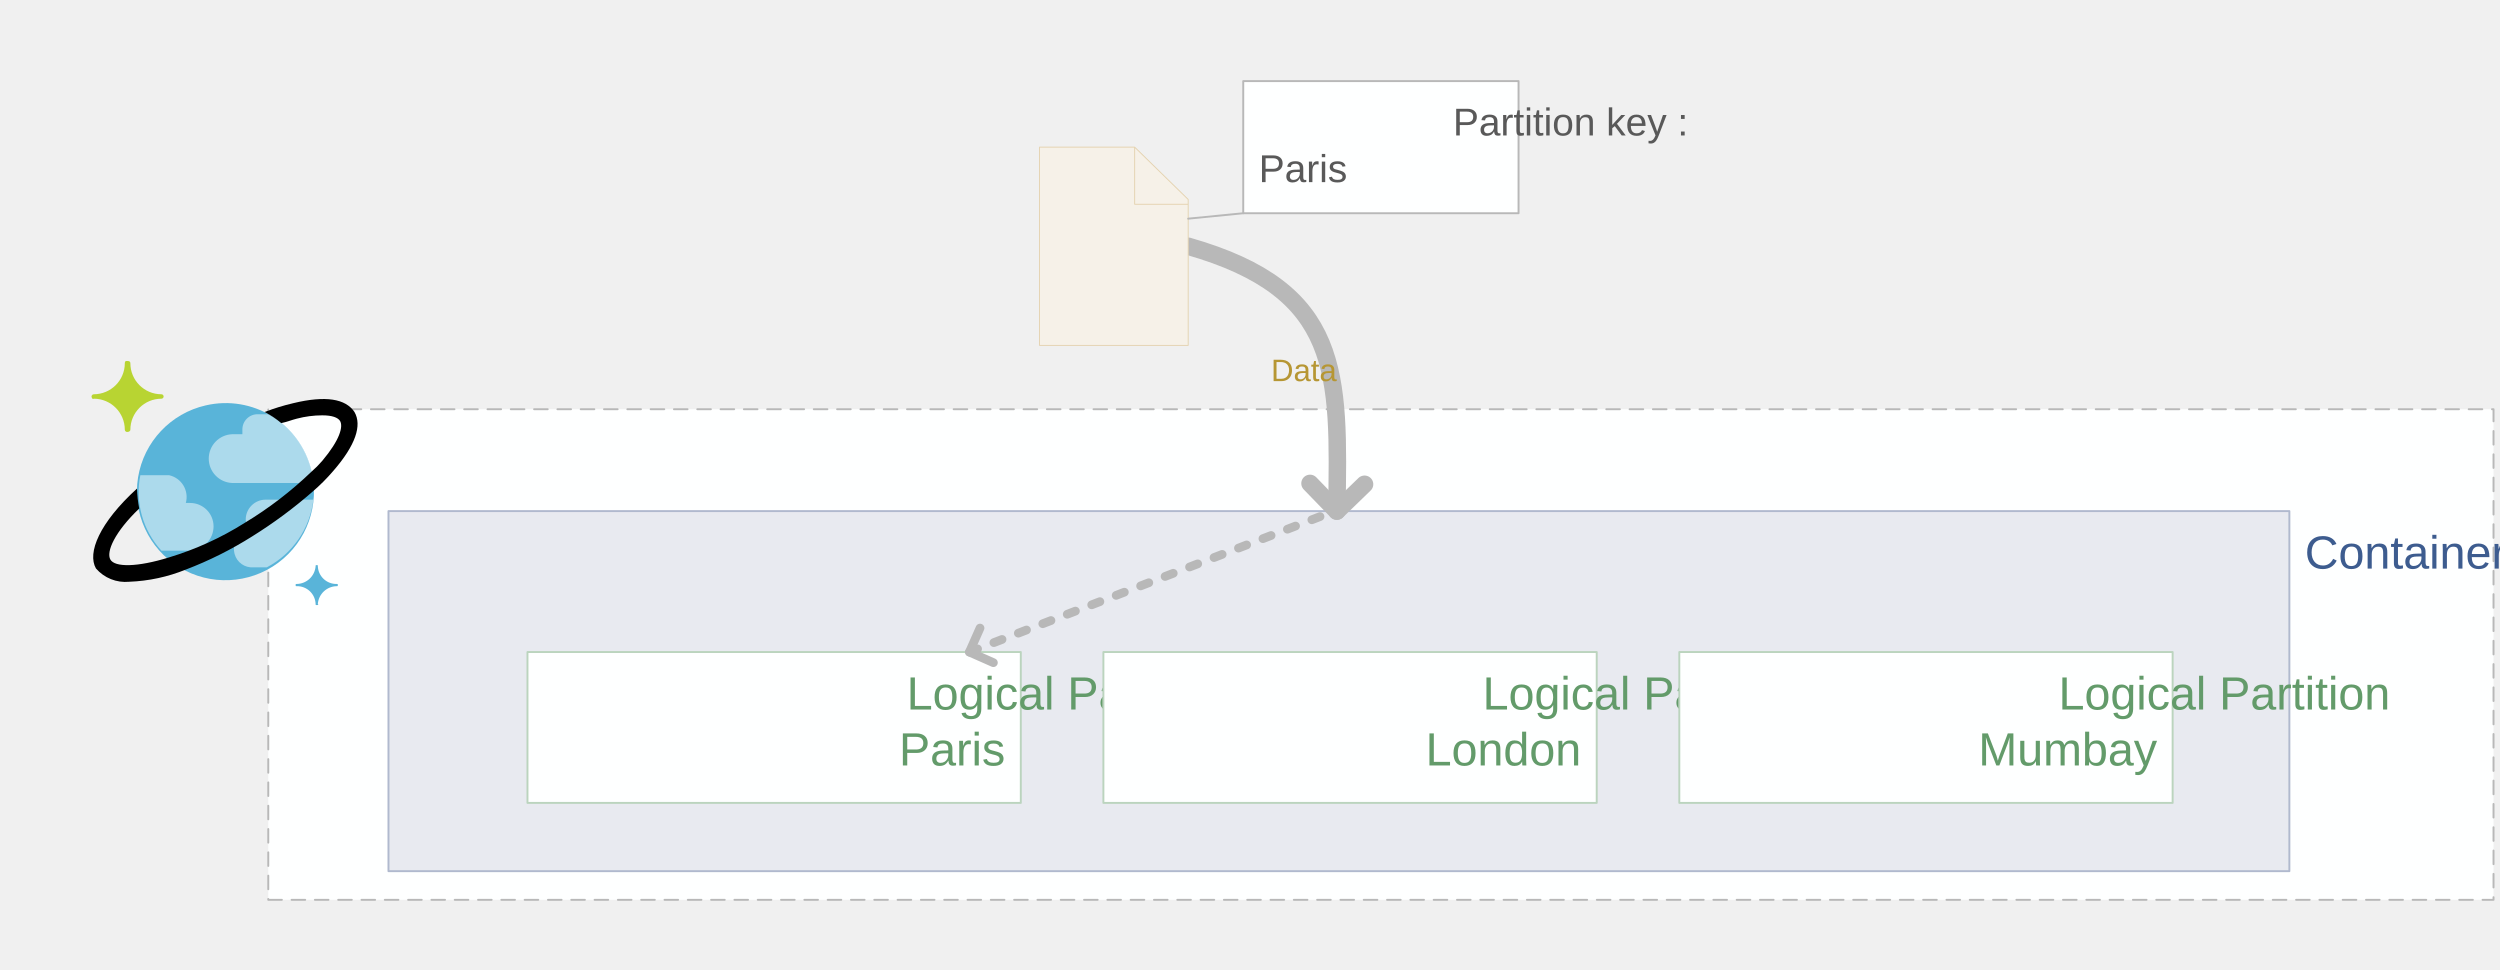
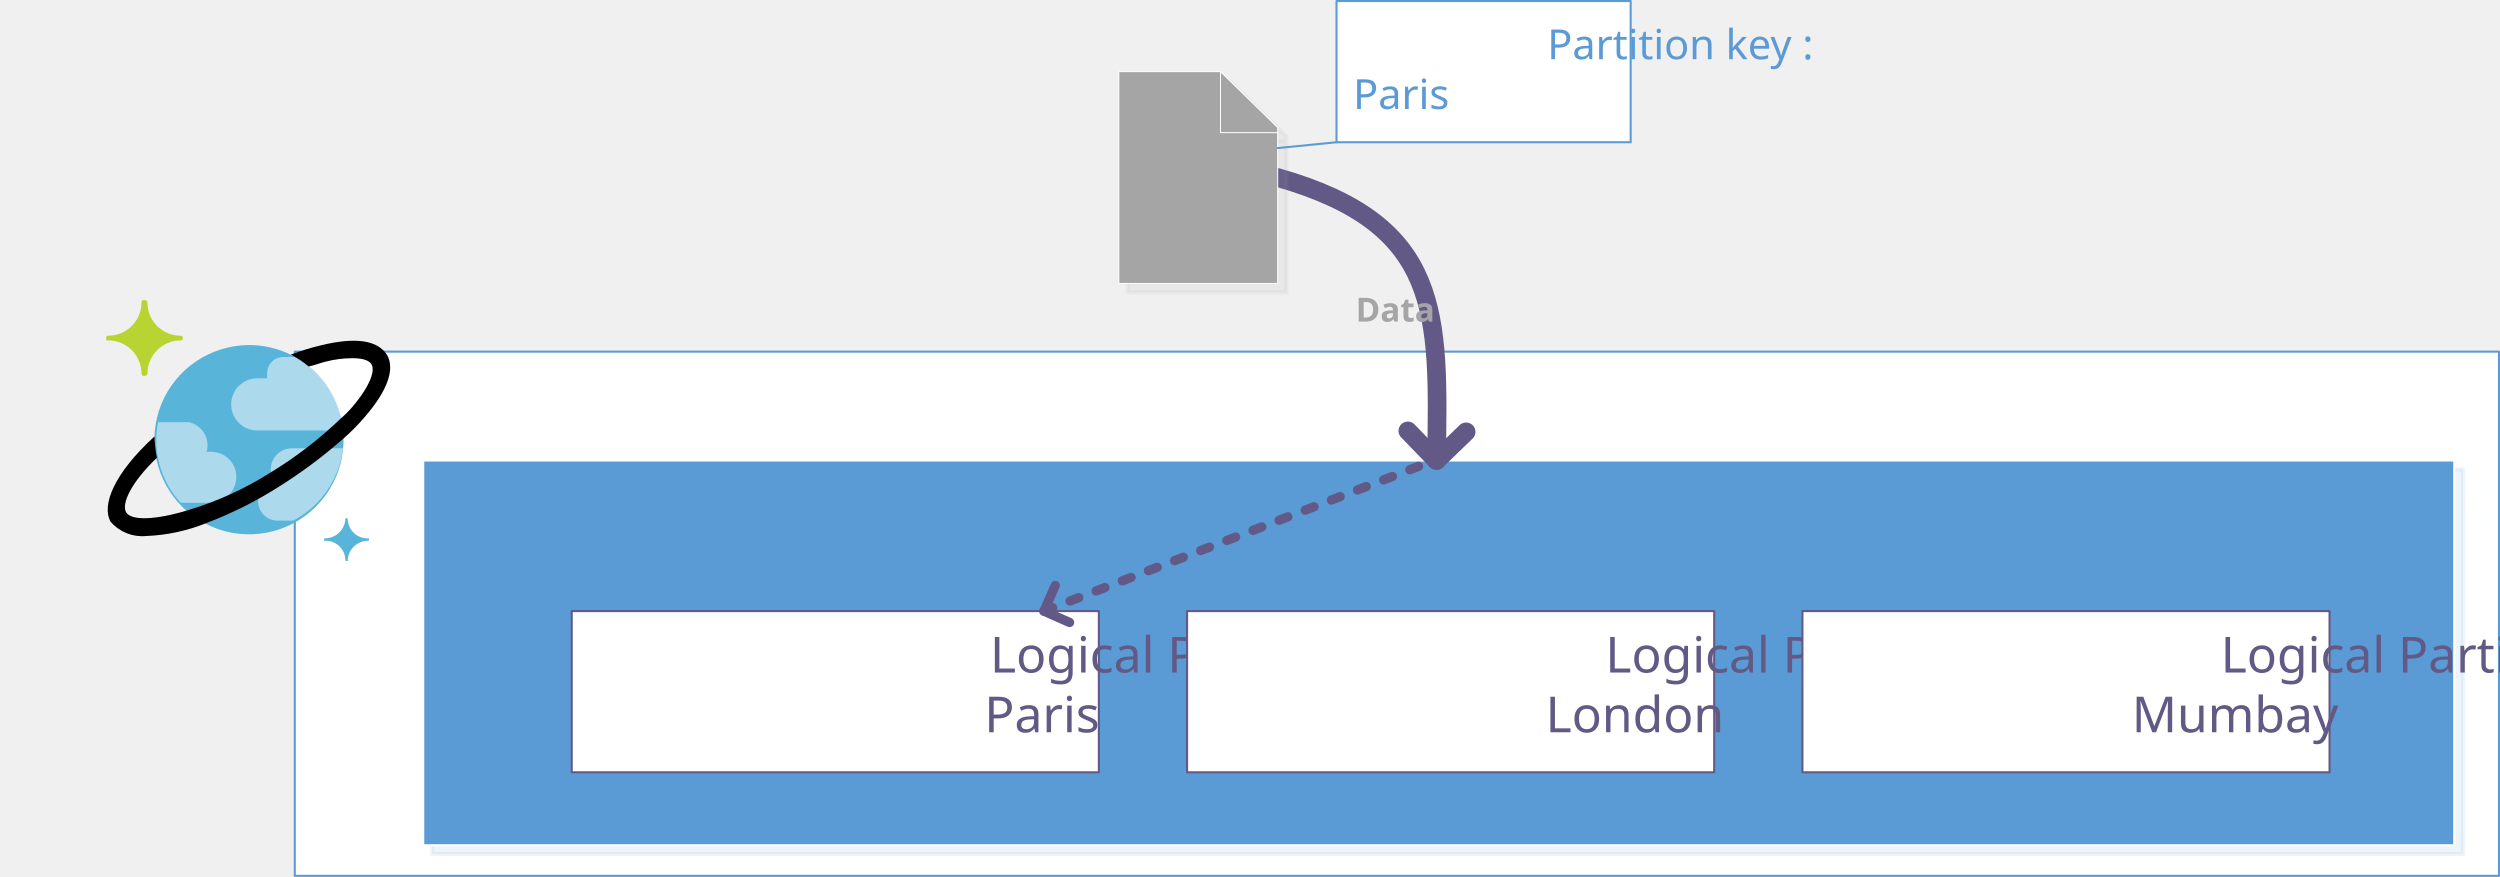
- <svg xmlns="http://www.w3.org/2000/svg" xmlns:ns1="http://schemas.microsoft.com/visio/2003/SVGExtensions/" xmlns:xlink="http://www.w3.org/1999/xlink" width="8.938in" height="3.467in" viewBox="0 0 643.542 249.628" xml:space="preserve" color-interpolation-filters="sRGB" class="st21">
-   <ns1:documentProperties ns1:langID="1036" ns1:metric="true" ns1:viewMarkup="false">
-     <ns1:userDefs>
-       <ns1:ud ns1:nameU="msvNoAutoConnect" ns1:val="VT0(1):26" />
-     </ns1:userDefs>
-   </ns1:documentProperties>
+ <svg xmlns="http://www.w3.org/2000/svg" xmlns:ns1="http://schemas.microsoft.com/visio/2003/SVGExtensions/" xmlns:xlink="http://www.w3.org/1999/xlink" width="8.365in" height="2.934in" viewBox="0 0 602.308 211.256" xml:space="preserve" color-interpolation-filters="sRGB" class="st24">
+   <ns1:documentProperties ns1:langID="1036" ns1:metric="true" ns1:viewMarkup="false" />
  <style type="text/css">
	
- 		.st1 {fill:#feffff;stroke:#b8b8b8;stroke-dasharray:3.5,2.5;stroke-linecap:round;stroke-linejoin:round;stroke-width:0.5}
- 		.st2 {fill:#595959;font-family:Arial;font-size:1em}
+ 		.st1 {fill:#ffffff;stroke:#5b9bd5;stroke-linecap:round;stroke-linejoin:round;stroke-width:0.5}
+ 		.st2 {fill:#5b9ad4;font-family:Calibri;font-size:1em}
		.st3 {fill:#59b4d9;stroke:none;stroke-linecap:butt;stroke-width:25.52}
		.st4 {fill:#ffffff;fill-opacity:0.5;stroke:none;stroke-linecap:butt;stroke-width:25.52}
		.st5 {fill:#b8d432;stroke:none;stroke-linecap:butt;stroke-width:25.52}
		.st6 {fill:#000000;stroke:none;stroke-linecap:butt;stroke-width:25.52}
- 		.st7 {fill:#e8eaf0;stroke:#b0b9ce;stroke-linecap:round;stroke-linejoin:round;stroke-width:0.5}
- 		.st8 {fill:#3d5c8f;font-family:Arial;font-size:1em}
- 		.st9 {fill:#feffff;stroke:#bbd4be;stroke-linecap:round;stroke-linejoin:round;stroke-width:0.5}
- 		.st10 {fill:#639b6a;font-family:Arial;font-size:1em}
- 		.st11 {font-size:1em}
- 		.st12 {marker-start:url(#mrkr1-36);stroke:#b8b8b8;stroke-dasharray:2.25,4.5;stroke-linecap:round;stroke-linejoin:round;stroke-width:2.25}
- 		.st13 {fill:#b8b8b8;fill-opacity:1;stroke:#b8b8b8;stroke-opacity:1;stroke-width:0.472}
- 		.st14 {marker-start:url(#mrkr1-42);stroke:#b8b8b8;stroke-linecap:round;stroke-linejoin:round;stroke-width:4.5}
- 		.st15 {fill:#b8b8b8;fill-opacity:1;stroke:#b8b8b8;stroke-opacity:1;stroke-width:0.641}
- 		.st16 {fill:#f6f1e8;stroke:#e4d2af;stroke-linecap:round;stroke-linejoin:round;stroke-width:0.24}
- 		.st17 {fill:#b69633;font-family:Arial;font-size:0.667em}
- 		.st18 {fill:#feffff}
- 		.st19 {stroke:#b8b8b8;stroke-linecap:round;stroke-linejoin:round;stroke-width:0.5}
- 		.st20 {fill:#595959;font-family:Arial;font-size:0.833em}
- 		.st21 {fill:none;fill-rule:evenodd;font-size:12px;overflow:visible;stroke-linecap:square;stroke-miterlimit:3}
+ 		.st7 {visibility:visible}
+ 		.st8 {fill:#5b9bd5;fill-opacity:0.098;stroke:#5b9bd5;stroke-linecap:round;stroke-linejoin:round;stroke-opacity:0.098}
+ 		.st9 {fill:#5b9bd5;stroke:#ffffff;stroke-linecap:round;stroke-linejoin:round;stroke-width:0.5}
+ 		.st10 {fill:#feffff;font-family:Calibri;font-size:1em;font-weight:bold}
+ 		.st11 {fill:#ffffff;stroke:#625986;stroke-linecap:round;stroke-linejoin:round;stroke-width:0.5}
+ 		.st12 {fill:#625985;font-family:Calibri;font-size:1em}
+ 		.st13 {font-size:1em}
+ 		.st14 {marker-start:url(#mrkr1-38);stroke:#625986;stroke-dasharray:2.25,4.5;stroke-linecap:round;stroke-linejoin:round;stroke-width:2.25}
+ 		.st15 {fill:#625986;fill-opacity:1;stroke:#625986;stroke-opacity:1;stroke-width:0.472}
+ 		.st16 {marker-start:url(#mrkr1-44);stroke:#625986;stroke-linecap:round;stroke-linejoin:round;stroke-width:4.5}
+ 		.st17 {fill:#625986;fill-opacity:1;stroke:#625986;stroke-opacity:1;stroke-width:0.641}
+ 		.st18 {fill:#a5a5a5;fill-opacity:0.098;stroke:#a5a5a5;stroke-linecap:round;stroke-linejoin:round;stroke-opacity:0.098}
+ 		.st19 {fill:#a5a5a5;stroke:#ffffff;stroke-linecap:round;stroke-linejoin:round;stroke-width:0.24}
+ 		.st20 {fill:#a5a5a5;font-family:Calibri;font-size:0.667em;font-weight:bold}
+ 		.st21 {fill:#ffffff}
+ 		.st22 {stroke:#5b9bd5;stroke-linecap:round;stroke-linejoin:round;stroke-width:0.5}
+ 		.st23 {fill:#5b9ad4;font-family:Calibri;font-size:0.833em}
+ 		.st24 {fill:none;fill-rule:evenodd;font-size:12px;overflow:visible;stroke-linecap:square;stroke-miterlimit:3}
	
	</style>
  <defs id="Markers">
    <g id="lend1">
      <path d="M 1 -1 L 0 0 L 1 1 " style="stroke-linecap:round;stroke-linejoin:round;fill:none" />
    </g>
-     <marker id="mrkr1-36" class="st13" ns1:arrowType="1" ns1:arrowSize="2" orient="auto" markerUnits="strokeWidth" overflow="visible">
+     <marker id="mrkr1-38" class="st15" ns1:arrowType="1" ns1:arrowSize="2" orient="auto" markerUnits="strokeWidth" overflow="visible">
      <use xlink:href="#lend1" transform="scale(2.12) " />
    </marker>
-     <marker id="mrkr1-42" class="st15" ns1:arrowType="1" ns1:arrowSize="2" orient="auto" markerUnits="strokeWidth" overflow="visible">
+     <marker id="mrkr1-44" class="st17" ns1:arrowType="1" ns1:arrowSize="2" orient="auto" markerUnits="strokeWidth" overflow="visible">
      <use xlink:href="#lend1" transform="scale(1.56) " />
    </marker>
  </defs>
-   <g ns1:mID="208" ns1:index="12" ns1:groupContext="foregroundPage">
-     <ns1:userDefs>
-       <ns1:ud ns1:nameU="msvThemeOrder" ns1:val="VT0(1):26" />
-     </ns1:userDefs>
+   <g ns1:mID="0" ns1:index="1" ns1:groupContext="foregroundPage">
    <ns1:pageProperties ns1:drawingScale="0.0393701" ns1:pageScale="0.0393701" ns1:drawingUnits="24" ns1:shadowOffsetX="8.50394" ns1:shadowOffsetY="-8.50394" />
-     <ns1:layer ns1:name="Conteneur" ns1:index="0" />
-     <ns1:layer ns1:name="Lien" ns1:index="1" />
-     <ns1:layer ns1:name="Diagramme de flux" ns1:index="2" />
-     <ns1:layer ns1:name="Légende" ns1:index="3" />
-     <g id="shape123-1" ns1:mID="123" ns1:groupContext="shape" transform="translate(69.0555,-18)">
+     <ns1:layer ns1:name="Lien" ns1:index="0" />
+     <ns1:layer ns1:name="Diagramme de flux" ns1:index="1" />
+     <ns1:layer ns1:name="Légende" ns1:index="2" />
+     <g id="shape123-1" ns1:mID="123" ns1:groupContext="shape" transform="translate(71.0188,-0.25)">
      <ns1:textBlock ns1:margins="rect(4,4,4,4)" ns1:tabSpace="42.5197" ns1:verticalAlign="0" />
-       <ns1:textRect cx="286.409" cy="186.486" width="572.82" height="126.283" />
-       <path d="M0 249.63 L572.82 249.63 L572.82 123.34 L0 123.34 L0 249.63 Z" class="st1" />
-       <text x="517.45" y="138.14" class="st2" ns1:langID="1036">
+       <ns1:textRect cx="265.519" cy="148.114" width="531.04" height="126.283" />
+       <rect x="0" y="84.972" width="531.039" height="126.283" class="st1" />
+       <text x="481.42" y="99.77" class="st2" ns1:langID="1036">
        <ns1:paragraph ns1:horizAlign="2" />
        <ns1:tabList />Database</text>
    </g>
-     <g id="group115-4" transform="translate(22.4146,-93.8773)" ns1:mID="115" ns1:groupContext="group">
+     <g id="group115-4" transform="translate(24.3779,-76.1273)" ns1:mID="115" ns1:groupContext="group">
      <g id="group116-5" ns1:mID="116" ns1:groupContext="group">
        <g id="shape117-6" ns1:mID="117" ns1:groupContext="shape" transform="translate(23.7364,-9.73199)">
-           <path d="M33.95 224.52 A22.789 22.789 0 1 1 6.82 207.96 A22.704 22.704 0 0 1 33.95 224.52 Z" class="st3" />
+           <path d="M33.95 186.15 A22.789 22.789 0 1 1 6.82 169.58 A22.704 22.704 0 0 1 33.95 186.15 Z" class="st3" />
        </g>
        <g id="shape118-8" ns1:mID="118" ns1:groupContext="shape" transform="translate(13.7079,-9.70977)">
-           <path d="M18.85 239.06 A6.031 6.031 -180 0 0 12.85 233.06 L11.71 233.06 A5.754 5.754 -180 0 0 7.43 225.92          L0 225.92 A22.275 22.275 -180 0 0 5.43 245.34 L12.85 245.34 A6.283 6.283 -180 0 0 18.85 239.06          ZM26.27 214.22 L26.27 215.36 L23.7 215.36 A6.283 6.283 -180 0 0 23.7 227.92 L44.55 227.92 A21.773          21.773 -180 0 0 32.84 210.22 L30.27 210.22 A3.904 3.904 -180 0 0 26.27 214.22 ZM44.55 232.21          L32.27 232.21 A5.12 5.12 -180 0 0 27.13 237.35 A8.339 8.339 -180 0 0 27.7 239.92 A5.175          5.175 -180 0 0 24.27 246.2 A4.658 4.658 -180 0 0 29.13 249.63 L32.56 249.63 A22.695 22.695          -180 0 0 44.55 232.21 Z" class="st4" />
+           <path d="M18.85 200.69 A6.031 6.031 -180 0 0 12.85 194.69 L11.71 194.69 A5.754 5.754 -180 0 0 7.43 187.55          L0 187.55 A22.275 22.275 -180 0 0 5.43 206.97 L12.85 206.97 A6.283 6.283 -180 0 0 18.85 200.69          ZM26.27 175.84 L26.27 176.99 L23.7 176.99 A6.283 6.283 -180 0 0 23.7 189.55 L44.55 189.55 A21.773          21.773 -180 0 0 32.84 171.85 L30.27 171.85 A3.904 3.904 -180 0 0 26.27 175.84 ZM44.55 193.84          L32.27 193.84 A5.12 5.12 -180 0 0 27.13 198.98 A8.339 8.339 -180 0 0 27.7 201.55 A5.175          5.175 -180 0 0 24.27 207.83 A4.658 4.658 -180 0 0 29.13 211.26 L32.56 211.26 A22.695 22.695          -180 0 0 44.55 193.84 Z" class="st4" />
        </g>
        <g id="shape119-10" ns1:mID="119" ns1:groupContext="shape" transform="translate(1.14233,-44.5507)">
-           <path d="M9.14 249.63 a0.614 0.614 0 0 1 -0.571 -0.571 A7.996 7.996 -180 0 0 0.57 241.06 C0.29 241.35          0 240.77 0 240.49 a0.614 0.614 0 0 1 0.571 -0.571 A7.996 7.996 -180 0 0 8.57 231.92 C8.57          231.35 8.85 231.35 9.14 231.35 C9.42 231.35 10 231.35 10 231.92 A7.996 7.996 -180 0 0 17.99          239.92 a0.571 0.571 0 0 1 0 1.142 A7.996 7.996 -180 0 0 10 249.06 C10 249.34 9.71 249.63          9.14 249.63 Z" class="st5" />
+           <path d="M9.14 211.26 a0.614 0.614 0 0 1 -0.571 -0.571 A7.996 7.996 -180 0 0 0.57 202.69 C0.29 202.97          0 202.4 0 202.12 a0.614 0.614 0 0 1 0.571 -0.571 A7.996 7.996 -180 0 0 8.57 193.55 C8.57          192.98 8.85 192.98 9.14 192.98 C9.42 192.98 10 192.98 10 193.55 A7.996 7.996 -180 0 0 17.99          201.55 a0.571 0.571 0 0 1 0 1.142 A7.996 7.996 -180 0 0 10 210.68 C10 210.97 9.71 211.26          9.14 211.26 Z" class="st5" />
        </g>
        <g id="shape120-12" ns1:mID="120" ns1:groupContext="shape" transform="translate(53.6893,-1.13687E-13)">
-           <path d="M5.43 249.63 C5.14 249.63 5.14 249.63 5.14 249.34 A4.758 4.758 -180 0 0 0.29 244.77 C0 244.77 0          244.77 0 244.49 C0 244.2 0 244.2 0.29 244.2 A4.955 4.955 -180 0 0 5.14 239.63 C5.14 239.35 5.14          239.35 5.43 239.35 C5.71 239.35 5.71 239.35 5.71 239.63 A4.758 4.758 -180 0 0 10.57 244.2 C10.85          244.2 10.85 244.2 10.85 244.49 C10.85 244.77 10.85 244.77 10.57 244.77 A4.955 4.955 -180 0 0          5.71 249.34 C6 249.63 5.71 249.63 5.43 249.63 Z" class="st3" />
+           <path d="M5.43 211.26 C5.14 211.26 5.14 211.26 5.14 210.97 A4.758 4.758 -180 0 0 0.29 206.4 C0 206.4 0 206.4          0 206.12 C0 205.83 0 205.83 0.29 205.83 A4.955 4.955 -180 0 0 5.14 201.26 C5.14 200.97 5.14          200.97 5.43 200.97 C5.71 200.97 5.71 200.97 5.71 201.26 A4.758 4.758 -180 0 0 10.57 205.83 C10.85          205.83 10.85 205.83 10.85 206.12 C10.85 206.4 10.85 206.4 10.57 206.4 A4.955 4.955 -180 0 0          5.71 210.97 C6 211.26 5.71 211.26 5.43 211.26 Z" class="st3" />
        </g>
        <g id="shape121-14" ns1:mID="121" ns1:groupContext="shape" transform="translate(0,-5.99721)">
-           <path d="M68.83 205.93 C66.54 202.51 61.4 201.65 53.12 203.65 A56.408 56.408 -180 0 0 45.69 205.93 A22.381          22.381 0 0 1 49.98 208.79 C51.4 208.5 52.83 207.93 53.97 207.65 A25.928 25.928 0 0 1 60.54 206.79          C63.11 206.79 64.54 207.36 65.11 208.22 C65.97 209.65 65.11 213.07 60.54 218.5 A26.925 26.925          0 0 1 57.69 221.36 A97.32 97.32 0 0 1 40.55 234.49 A79.677 79.677 0 0 1 21.13 243.35 C12.85          245.92 7.14 245.92 6 243.92 C4.85 241.92 7.14 236.78 13.42 230.78 A31.468 31.468 0 0 1 12.85 225.64          C3.14 234.49 0 242.2 2.28 246.2 A10.024 10.024 -180 0 0 10.85 249.63 A42.971 42.971 -180 0 0          25.42 246.49 A96.027 96.027 -180 0 0 42.55 237.92 A119.57 119.57 -180 0 0 57.97 226.5 A48.675          48.675 -180 0 0 63.4 221.07 C69.11 214.5 70.82 209.36 68.83 205.93 Z" class="st6" />
+           <path d="M68.83 167.56 C66.54 164.13 61.4 163.28 53.12 165.28 A56.408 56.408 -180 0 0 45.69 167.56 A22.381          22.381 0 0 1 49.98 170.42 C51.4 170.13 52.83 169.56 53.97 169.28 A25.928 25.928 0 0 1 60.54 168.42          C63.11 168.42 64.54 168.99 65.11 169.85 C65.97 171.27 65.11 174.7 60.54 180.13 A26.925 26.925          0 0 1 57.69 182.98 A97.32 97.32 0 0 1 40.55 196.12 A79.677 79.677 0 0 1 21.13 204.97 C12.85          207.54 7.14 207.54 6 205.54 C4.85 203.55 7.14 198.4 13.42 192.41 A31.468 31.468 0 0 1 12.85 187.27          C3.14 196.12 0 203.83 2.28 207.83 A10.024 10.024 -180 0 0 10.85 211.26 A42.971 42.971 -180 0          0 25.42 208.11 A96.027 96.027 -180 0 0 42.55 199.55 A119.57 119.57 -180 0 0 57.97 188.12 A48.675          48.675 -180 0 0 63.4 182.7 C69.11 176.13 70.82 170.99 68.83 167.56 Z" class="st6" />
        </g>
      </g>
    </g>
-     <g id="shape135-16" ns1:mID="135" ns1:groupContext="shape" transform="translate(99.9999,-25.3701)">
+     <g id="shape135-16" ns1:mID="135" ns1:groupContext="shape" transform="translate(101.963,-7.62008)">
      <ns1:textBlock ns1:margins="rect(4,4,4,4)" ns1:tabSpace="42.5197" ns1:verticalAlign="0" />
-       <ns1:textRect cx="244.661" cy="203.282" width="489.33" height="92.693" />
-       <rect x="0" y="156.935" width="489.323" height="92.693" class="st7" />
-       <text x="433.29" y="171.74" class="st8" ns1:langID="1036">
+       <ns1:textRect cx="244.661" cy="164.909" width="489.33" height="92.693" />
+       <g id="shadow135-17" ns1:groupContext="shadow" ns1:shadowOffsetX="2.12399" ns1:shadowOffsetY="-2.12399" ns1:shadowType="1" transform="matrix(1,0,0,1,2.12399,2.12399)" class="st7">
+         <rect x="0" y="118.563" width="489.323" height="92.693" class="st8" />
+       </g>
+       <rect x="0" y="118.563" width="489.323" height="92.693" class="st9" />
+       <text x="436.3" y="133.36" class="st10" ns1:langID="1036">
        <ns1:paragraph ns1:horizAlign="2" />
        <ns1:tabList />Container</text>
    </g>
-     <g id="shape136-19" ns1:mID="136" ns1:groupContext="shape" transform="translate(135.779,-42.9449)">
+     <g id="shape136-21" ns1:mID="136" ns1:groupContext="shape" transform="translate(137.743,-25.1949)">
      <ns1:textBlock ns1:margins="rect(4,4,4,4)" ns1:tabSpace="42.5197" ns1:verticalAlign="0" />
-       <ns1:textRect cx="63.496" cy="230.211" width="127" height="38.835" />
-       <rect x="0" y="210.793" width="126.992" height="38.835" class="st9" />
-       <text x="37.61" y="225.59" class="st10" ns1:langID="1036">
+       <ns1:textRect cx="63.496" cy="191.839" width="127" height="38.835" />
+       <rect x="0" y="172.421" width="126.992" height="38.835" class="st11" />
+       <text x="44.62" y="187.22" class="st12" ns1:langID="1036">
        <ns1:paragraph ns1:horizAlign="2" />
        <ns1:tabList />Logical Partition<ns1:newlineChar />
-         <tspan x="95.65" dy="1.2em" class="st11">Paris</tspan>
+         <tspan x="99.41" dy="1.2em" class="st13">Paris</tspan>
      </text>
    </g>
-     <g id="shape137-23" ns1:mID="137" ns1:groupContext="shape" transform="translate(284.031,-42.9449)">
+     <g id="shape137-25" ns1:mID="137" ns1:groupContext="shape" transform="translate(285.995,-25.1949)">
      <ns1:textBlock ns1:margins="rect(4,4,4,4)" ns1:tabSpace="42.5197" ns1:verticalAlign="0" />
-       <ns1:textRect cx="63.496" cy="230.211" width="127" height="38.835" />
-       <rect x="0" y="210.793" width="126.992" height="38.835" class="st9" />
-       <text x="37.61" y="225.59" class="st10" ns1:langID="1036">
+       <ns1:textRect cx="63.496" cy="191.839" width="127" height="38.835" />
+       <rect x="0" y="172.421" width="126.992" height="38.835" class="st11" />
+       <text x="44.62" y="187.22" class="st12" ns1:langID="1036">
        <ns1:paragraph ns1:horizAlign="2" />
        <ns1:tabList />Logical Partition<ns1:newlineChar />
-         <tspan x="82.95" dy="1.2em" class="st11">London</tspan>
+         <tspan x="86.38" dy="1.2em" class="st13">London</tspan>
      </text>
    </g>
-     <g id="shape138-27" ns1:mID="138" ns1:groupContext="shape" transform="translate(432.283,-42.9449)">
+     <g id="shape138-29" ns1:mID="138" ns1:groupContext="shape" transform="translate(434.247,-25.1949)">
      <ns1:textBlock ns1:margins="rect(4,4,4,4)" ns1:tabSpace="42.5197" ns1:verticalAlign="0" />
-       <ns1:textRect cx="63.496" cy="230.211" width="127" height="38.835" />
-       <rect x="0" y="210.793" width="126.992" height="38.835" class="st9" />
-       <text x="37.61" y="225.59" class="st10" ns1:langID="1036">
+       <ns1:textRect cx="63.496" cy="191.839" width="127" height="38.835" />
+       <rect x="0" y="172.421" width="126.992" height="38.835" class="st11" />
+       <text x="44.62" y="187.22" class="st12" ns1:langID="1036">
        <ns1:paragraph ns1:horizAlign="2" />
        <ns1:tabList />Logical Partition<ns1:newlineChar />
-         <tspan x="76.98" dy="1.2em" class="st11">Mumbay</tspan>
+         <tspan x="79.36" dy="1.2em" class="st13">Mumbay</tspan>
      </text>
    </g>
-     <g id="shape127-31" ns1:mID="127" ns1:groupContext="shape" ns1:layerMember="1" transform="translate(249.543,-81.7795)">
-       <path d="M0 249.63 L93.93 213.34" class="st12" />
+     <g id="shape127-33" ns1:mID="127" ns1:groupContext="shape" ns1:layerMember="0" transform="translate(251.506,-64.0295)">
+       <path d="M0 211.26 L93.93 174.97" class="st14" />
    </g>
-     <g id="shape124-37" ns1:mID="124" ns1:groupContext="shape" ns1:layerMember="1" transform="translate(344.126,-118.063)">
-       <path d="M0 249.63 C0.57 214.05 1.42 192.79 -38.27 181.45" class="st14" />
+     <g id="shape124-39" ns1:mID="124" ns1:groupContext="shape" ns1:layerMember="0" transform="translate(346.089,-100.313)">
+       <path d="M0 211.26 C0.57 175.68 1.42 154.42 -38.27 143.08" class="st16" />
    </g>
-     <g id="group140-43" transform="translate(267.59,-160.724)" ns1:mID="140" ns1:groupContext="group" ns1:layerMember="2">
+     <g id="group140-45" transform="translate(269.554,-142.974)" ns1:mID="140" ns1:groupContext="group" ns1:layerMember="1">
      <ns1:custProps>
        <ns1:cp ns1:nameU="BpmnId" ns1:lbl="ID" ns1:prompt="" ns1:type="0" ns1:format="" ns1:sortKey="" ns1:invis="true" ns1:ask="false" ns1:langID="1036" ns1:cal="0" ns1:val="VT4()" />
        <ns1:cp ns1:nameU="BpmnCategories" ns1:lbl="Catégories" ns1:prompt="" ns1:type="0" ns1:format="" ns1:sortKey="" ns1:invis="false" ns1:ask="false" ns1:langID="1036" ns1:cal="0" ns1:val="VT4()" />
        <ns1:cp ns1:nameU="BpmnDocumentation" ns1:lbl="Documentation" ns1:prompt="" ns1:type="0" ns1:format="" ns1:sortKey="" ns1:invis="false" ns1:ask="false" ns1:langID="1036" ns1:cal="0" ns1:val="VT4()" />
        <ns1:cp ns1:nameU="BpmnArtifactType" ns1:lbl="TypeArtefact" ns1:prompt="" ns1:type="1" ns1:format="Objet de données;Groupe;Annotation" ns1:sortKey="" ns1:invis="true" ns1:ask="false" ns1:langID="1036" ns1:cal="0" ns1:val="VT4(Objet de données)" />
        <ns1:cp ns1:nameU="BpmnName" ns1:lbl="Nom" ns1:prompt="" ns1:type="0" ns1:format="" ns1:sortKey="" ns1:invis="true" ns1:ask="false" ns1:langID="1036" ns1:cal="0" ns1:val="VT4()" />
        <ns1:cp ns1:nameU="BpmnState" ns1:lbl="État" ns1:prompt="" ns1:type="0" ns1:format="" ns1:sortKey="" ns1:invis="false" ns1:ask="false" ns1:langID="1036" ns1:cal="0" ns1:val="VT4()" />
        <ns1:cp ns1:nameU="BpmnText" ns1:lbl="Texte " ns1:prompt="" ns1:type="0" ns1:format="" ns1:sortKey="" ns1:invis="true" ns1:ask="false" ns1:langID="1036" ns1:cal="0" ns1:val="VT4()" />
        <ns1:cp ns1:nameU="BpmnCategoryRef" ns1:lbl="RéfCatégorie" ns1:prompt="" ns1:type="0" ns1:format="" ns1:sortKey="" ns1:invis="true" ns1:ask="false" ns1:langID="1036" ns1:cal="0" ns1:val="VT4()" />
        <ns1:cp ns1:nameU="BpmnElementType" ns1:lbl="TypeÉlément" ns1:prompt="" ns1:type="1" ns1:format="Sous-processus;Événement;Passerelle;Diagramme de processus;Liste de ressources;Allée;Artefact;Objet de liaison" ns1:sortKey="" ns1:invis="true" ns1:ask="false" ns1:langID="1036" ns1:cal="0" ns1:val="VT4(Artefact)" />
        <ns1:cp ns1:nameU="BpmnCollection" ns1:lbl="Collection" ns1:prompt="" ns1:type="3" ns1:format="" ns1:sortKey="" ns1:invis="false" ns1:ask="false" ns1:langID="1036" ns1:cal="0" ns1:val="VT0(0):5" />
        <ns1:cp ns1:nameU="BpmnName" ns1:lbl="" ns1:prompt="" ns1:type="0" ns1:format="" ns1:sortKey="" ns1:invis="false" ns1:ask="false" ns1:langID="0" ns1:cal="0" ns1:val="VT4(Data)" />
        <ns1:cp ns1:nameU="BpmnText" ns1:lbl="" ns1:prompt="" ns1:type="0" ns1:format="" ns1:sortKey="" ns1:invis="false" ns1:ask="false" ns1:langID="0" ns1:cal="0" ns1:val="VT4(Data)" />
        <ns1:cp ns1:nameU="BpmnCategoryRef" ns1:lbl="" ns1:prompt="" ns1:type="0" ns1:format="" ns1:sortKey="" ns1:invis="false" ns1:ask="false" ns1:langID="0" ns1:cal="0" ns1:val="VT4(Data)" />
      </ns1:custProps>
      <ns1:userDefs>
        <ns1:ud ns1:nameU="msvShapeCategories" ns1:prompt="" ns1:val="VT4(Data Object)" />
        <ns1:ud ns1:nameU="visVersion" ns1:prompt="" ns1:val="VT0(15):26" />
      </ns1:userDefs>
-       <g id="shape141-44" ns1:mID="141" ns1:groupContext="shape" ns1:layerMember="2">
-         <path d="M38.27 213.3 L24.49 213.3 L24.49 198.6 L0 198.6 L0 249.63 L38.27 249.63 L38.27 213.3 ZM38.27 212.07 L24.49         198.6 L24.49 213.3 L38.27 213.3 L38.27 212.07 Z" class="st16" />
+       <g id="shape141-46" ns1:mID="141" ns1:groupContext="shape" ns1:layerMember="1">
+         <g id="shadow141-47" ns1:groupContext="shadow" ns1:shadowOffsetX="2.12399" ns1:shadowOffsetY="-2.12399" ns1:shadowType="1" transform="matrix(1,0,0,1,2.12399,2.12399)" class="st7">
+           <path d="M38.27 174.93 L24.49 174.93 L24.49 160.23 L0 160.23 L0 211.26 L38.27 211.26 L38.27 174.93 ZM38.27 173.7          L24.49 160.23 L24.49 174.93 L38.27 174.93 L38.27 173.7 Z" class="st18" />
+         </g>
+         <path d="M38.27 174.93 L24.49 174.93 L24.49 160.23 L0 160.23 L0 211.26 L38.27 211.26 L38.27 174.93 ZM38.27 173.7         L24.49 160.23 L24.49 174.93 L38.27 174.93 L38.27 173.7 Z" class="st19" />
      </g>
-       <g id="shape142-46" ns1:mID="142" ns1:groupContext="shape" ns1:layerMember="2" transform="translate(16.7421,-5.68434E-14)">
+       <g id="shape142-50" ns1:mID="142" ns1:groupContext="shape" ns1:layerMember="1" transform="translate(16.7421,-5.68434E-14)">
				</g>
-       <g id="shape140-48" ns1:mID="140" ns1:groupContext="groupContent" ns1:layerMember="2">
+       <g id="shape140-52" ns1:mID="140" ns1:groupContext="groupContent" ns1:layerMember="1">
        <ns1:textBlock ns1:margins="rect(2,2,2,2)" ns1:tabSpace="42.5197" ns1:verticalAlign="0" />
-         <ns1:textRect cx="19.134" cy="256.43" width="23.13" height="13.604" />
-         <text x="10.68" y="258.83" class="st17" ns1:langID="1036">
+         <ns1:textRect cx="19.134" cy="218.058" width="21.53" height="13.604" />
+         <text x="11.28" y="220.46" class="st20" ns1:langID="1036">
          <ns1:paragraph ns1:horizAlign="1" />
          <ns1:tabList />Data</text>
      </g>
    </g>
-     <g id="shape144-50" ns1:mID="144" ns1:groupContext="shape" ns1:layerMember="3" transform="translate(320.031,-194.74)">
+     <g id="shape144-54" ns1:mID="144" ns1:groupContext="shape" ns1:layerMember="2" transform="translate(321.995,-176.99)">
      <ns1:userDefs>
        <ns1:ud ns1:nameU="visVersion" ns1:prompt="" ns1:val="VT0(15):26" />
        <ns1:ud ns1:nameU="msvStructureType" ns1:prompt="" ns1:val="VT4(Callout)" />
        <ns1:ud ns1:nameU="msvSDTargetIntersection" ns1:prompt="" />
        <ns1:ud ns1:nameU="msvSDCalloutNoHighlight" ns1:prompt="" ns1:val="VT0(0):5" />
        <ns1:ud ns1:nameU="msvShapeCategories" ns1:prompt="" ns1:val="VT0(0):26" />
        <ns1:ud ns1:nameU="Side" ns1:prompt="" ns1:val="VT0(4):26" />
        <ns1:ud ns1:nameU="LeaderEnd" ns1:prompt="" ns1:val="VT7(PNT(6.25MM,-6.4MM)):40" />
        <ns1:ud ns1:nameU="WHBoxIntersection" ns1:prompt="" ns1:val="VT7(PNT(10.096153846154MM,0MM)):40" />
        <ns1:ud ns1:nameU="Embellishment" ns1:prompt="" ns1:val="VT0(2):26" />
        <ns1:ud ns1:nameU="BackFillColor" ns1:prompt="" ns1:val="VT5(#96afcf)" />
        <ns1:ud ns1:nameU="BackLineColor" ns1:prompt="" ns1:val="VT5(#1f477d)" />
        <ns1:ud ns1:nameU="DarkerColor" ns1:prompt="" ns1:val="VT5(#1f477d)" />
        <ns1:ud ns1:nameU="msvSDTargetIntersection" ns1:prompt="" ns1:val="VT7(PNT(-0.19685042574431,-0.019482099203336)):40" />
        <ns1:ud ns1:nameU="Side" ns1:prompt="" ns1:val="VT0(3):26" />
        <ns1:ud ns1:nameU="LeaderEnd" ns1:prompt="" ns1:val="VT7(PNT(-0.19685042574431,-0.019482099203336)):40" />
        <ns1:ud ns1:nameU="WHBoxIntersection" ns1:prompt="" ns1:val="VT7(PNT(0MM,0)):40" />
-         <ns1:ud ns1:nameU="BackFillColor" ns1:prompt="" ns1:val="VT5(#feffff)" />
-         <ns1:ud ns1:nameU="BackLineColor" ns1:prompt="" ns1:val="VT5(#b8b8b8)" />
-         <ns1:ud ns1:nameU="DarkerColor" ns1:prompt="" ns1:val="VT5(#b8b8b8)" />
+         <ns1:ud ns1:nameU="BackFillColor" ns1:prompt="" ns1:val="VT5(#ffffff)" />
+         <ns1:ud ns1:nameU="BackLineColor" ns1:prompt="" ns1:val="VT5(#5b9bd5)" />
+         <ns1:ud ns1:nameU="DarkerColor" ns1:prompt="" ns1:val="VT5(#5b9bd5)" />
      </ns1:userDefs>
      <ns1:textBlock ns1:margins="rect(4,4,4,4)" ns1:tabSpace="42.5197" />
-       <ns1:textRect cx="35.433" cy="232.62" width="70.87" height="32.004" />
-       <path d="M0 249.63 L70.87 249.63 L70.87 215.61 L0 215.61 L0 249.63 Z" class="st18" />
-       <path d="M0 249.63 L-14.17 251.03" class="st19" />
-       <path d="M0 249.63 L70.87 249.63 L70.87 215.61 L0 215.61 L0 249.63" class="st19" />
-       <text x="4" y="229.62" class="st20" ns1:langID="1036">
+       <ns1:textRect cx="35.433" cy="194.248" width="70.87" height="32.004" />
+       <path d="M0 211.26 L70.87 211.26 L70.87 177.24 L0 177.24 L0 211.26 Z" class="st21" />
+       <path d="M0 211.26 L-14.17 212.66" class="st22" />
+       <path d="M0 211.26 L70.87 211.26 L70.87 177.24 L0 177.24 L0 211.26" class="st22" />
+       <text x="4" y="191.25" class="st23" ns1:langID="1036">
        <ns1:paragraph />
-         <ns1:tabList />Partition key : <tspan x="4" dy="1.2em" class="st11">Paris</tspan>
+         <ns1:tabList />Partition key : <tspan x="4" dy="1.2em" class="st13">Paris</tspan>
      </text>
    </g>
  </g>
</svg>
